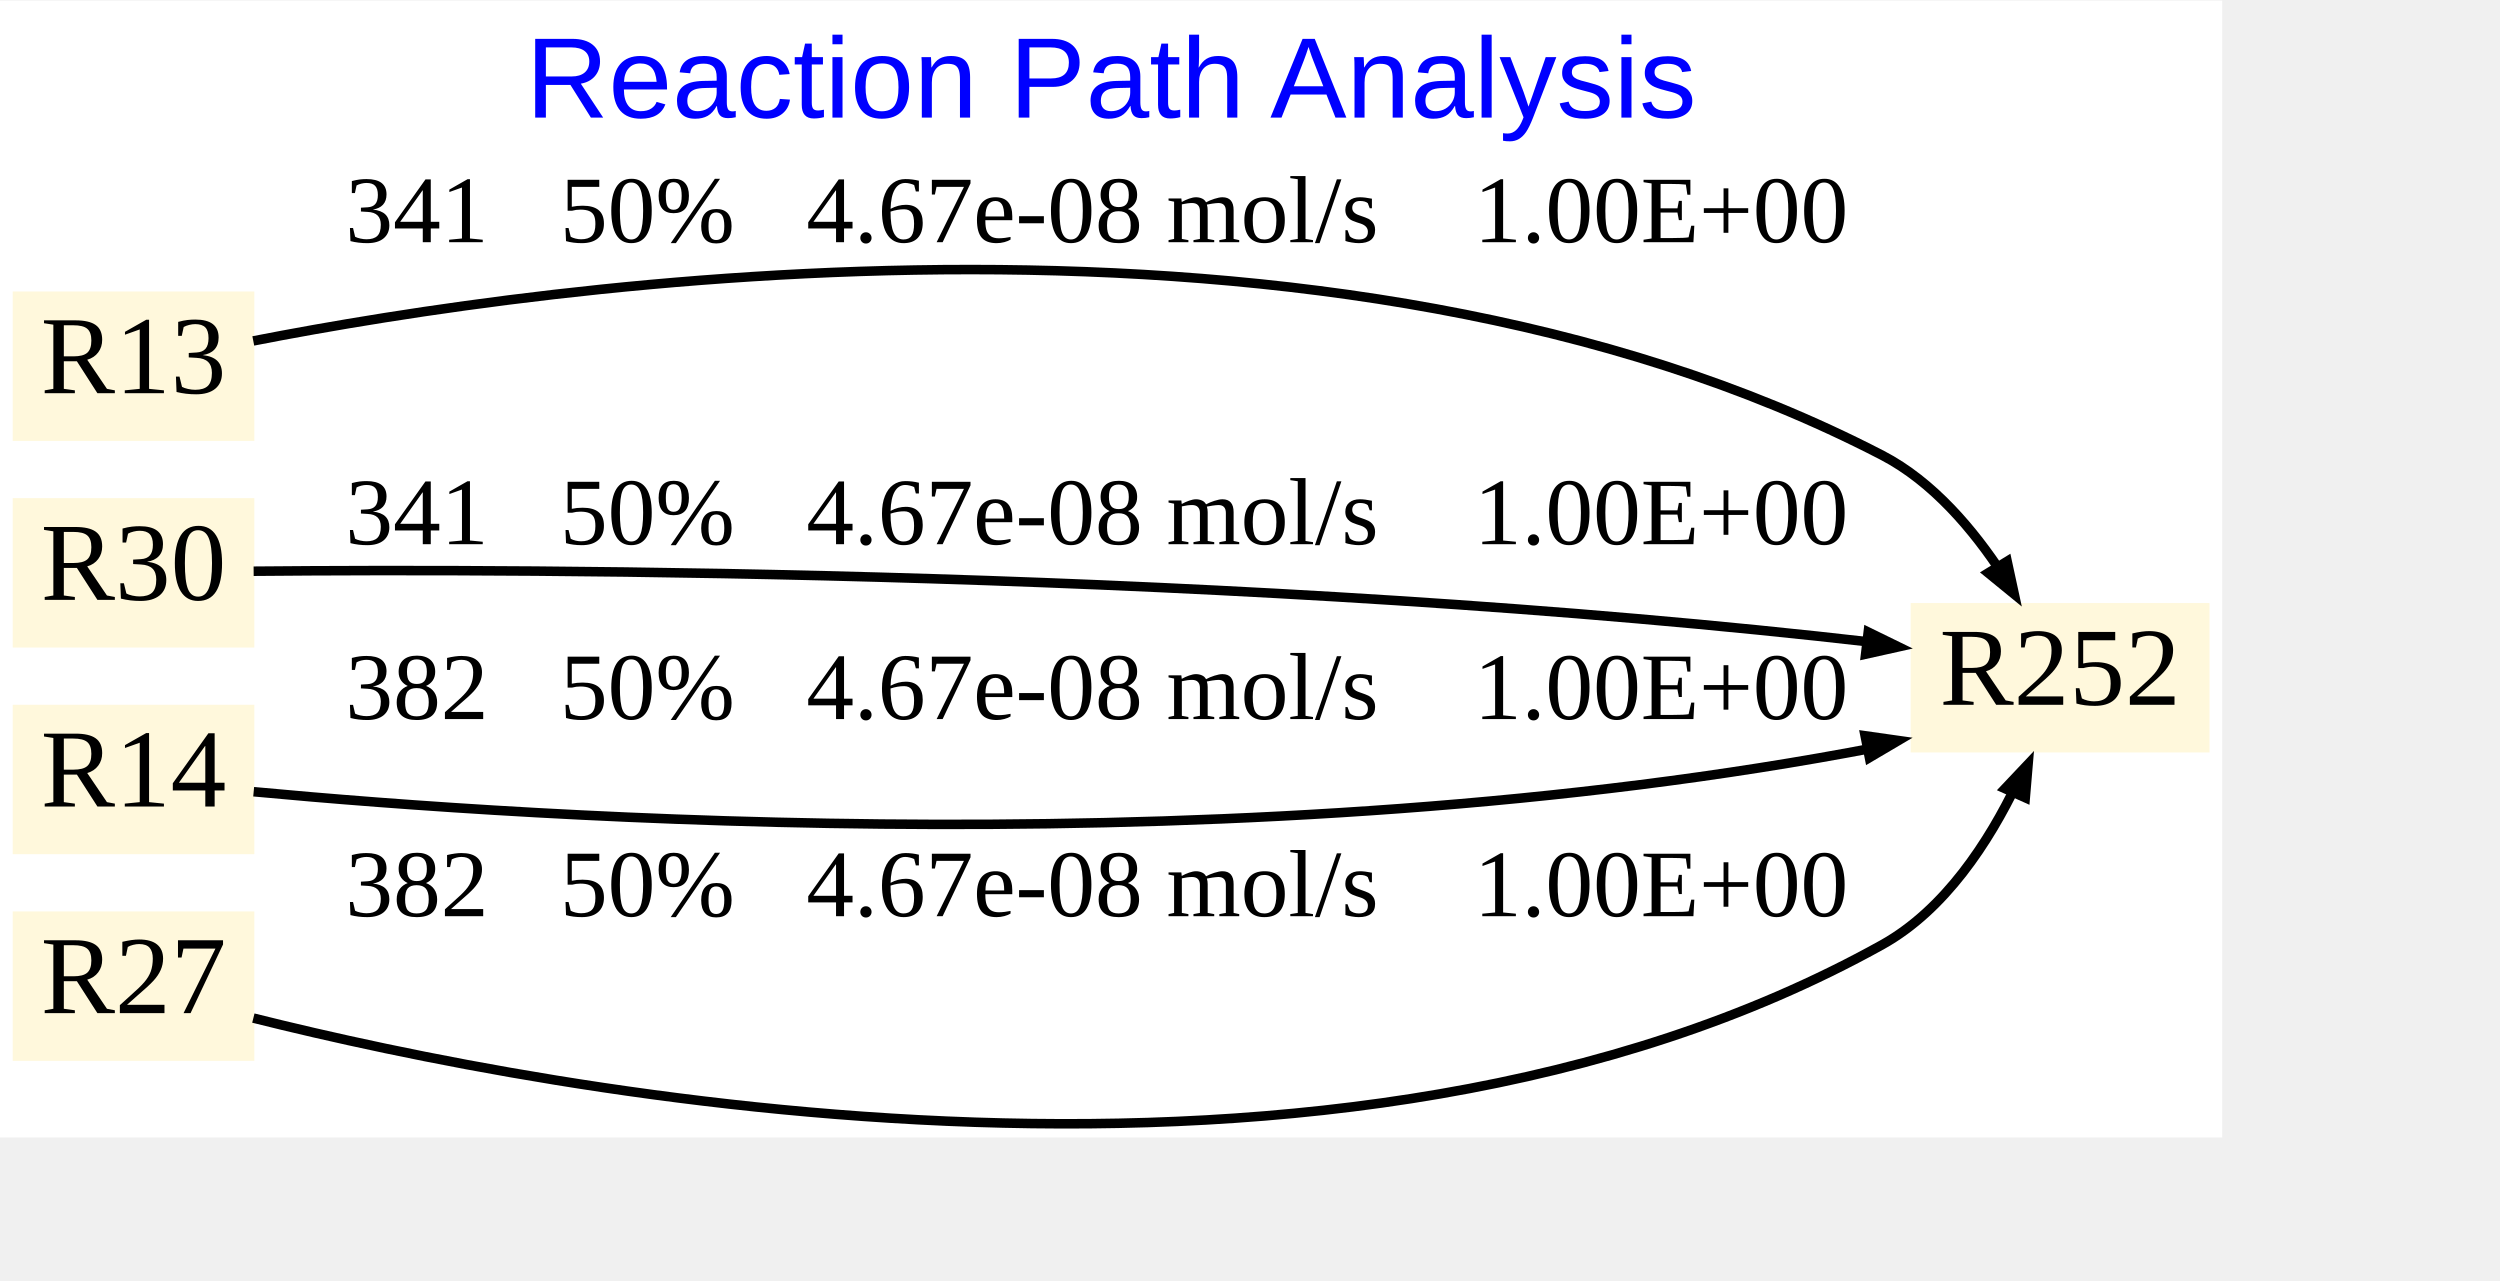
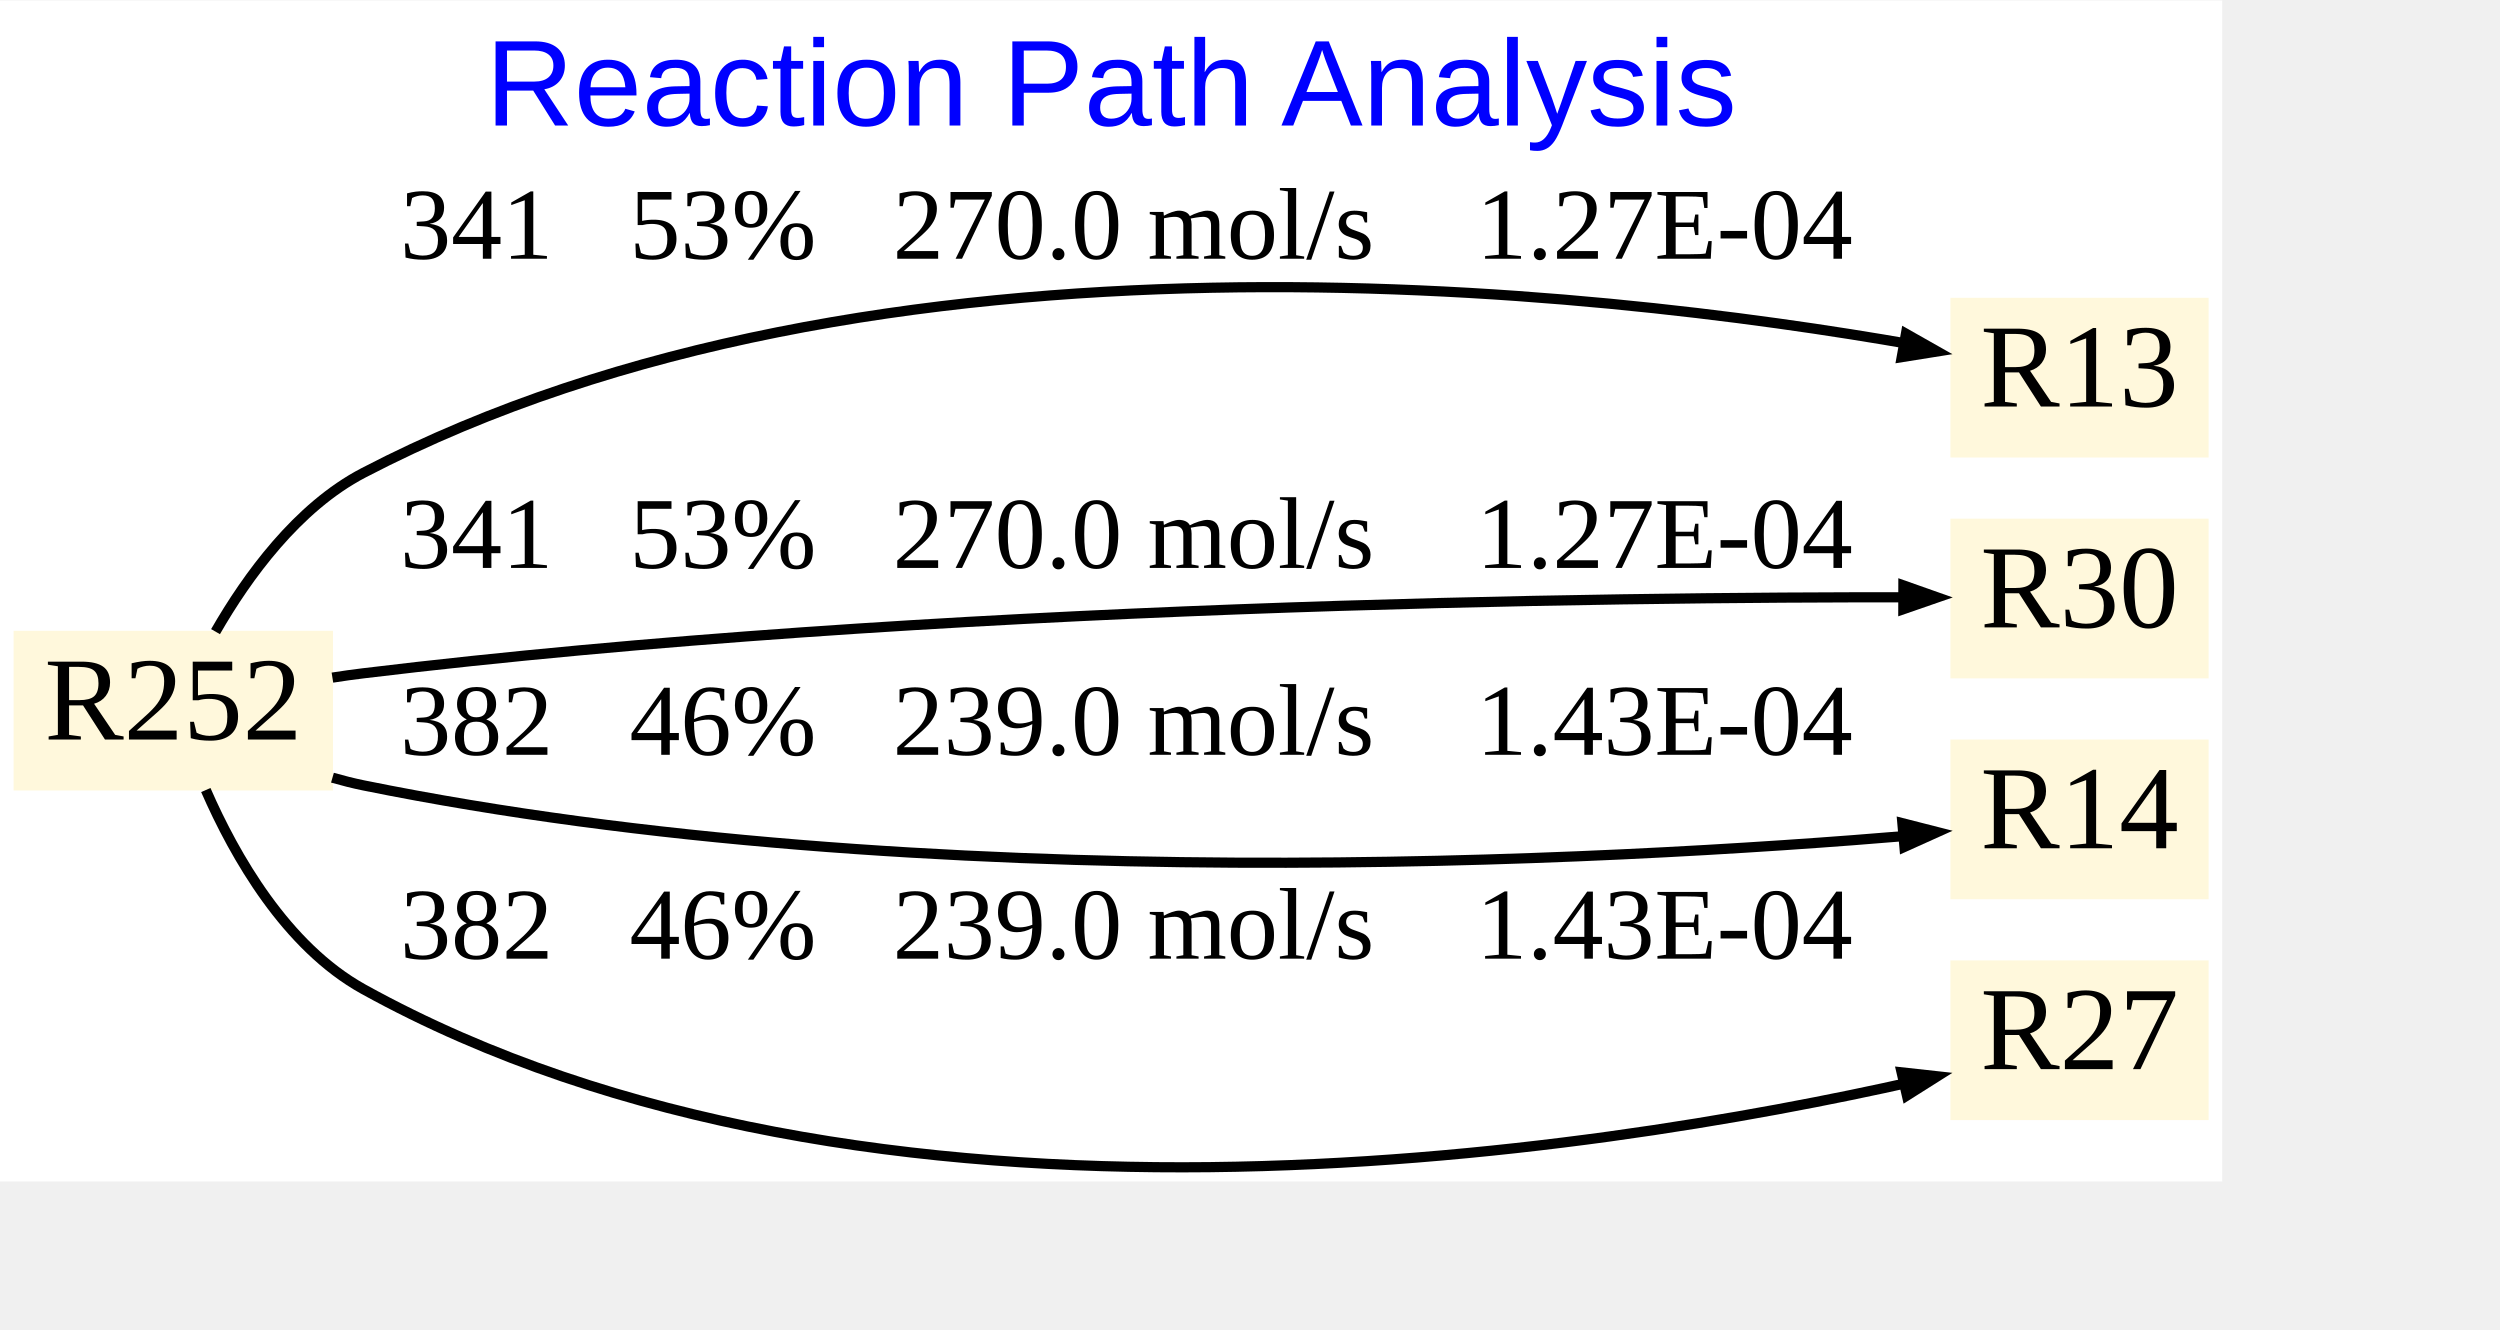
- <svg xmlns="http://www.w3.org/2000/svg" xmlns:xlink="http://www.w3.org/1999/xlink" width="621pt" height="318pt" viewBox="0.00 0.00 699.00 357.61">
-   <g id="graph0" class="graph" transform="scale(0.888889 0.888889) rotate(0) translate(4 353.61)">
-     <polygon fill="white" stroke="none" points="-4,4 -4,-353.61 695,-353.61 695,4 -4,4" />
-     <text text-anchor="middle" x="345.5" y="-316.81" font-family="Arial" font-size="36.00" fill="blue">Reaction Path Analysis</text>
+ <svg xmlns="http://www.w3.org/2000/svg" xmlns:xlink="http://www.w3.org/1999/xlink" width="581pt" height="309pt" viewBox="0.00 0.00 654.00 347.57">
+   <g id="graph0" class="graph" transform="scale(0.888889 0.888889) rotate(0) translate(4 343.57)">
+     <polygon fill="white" stroke="none" points="-4,4 -4,-343.57 650,-343.57 650,4 -4,4" />
+     <text text-anchor="middle" x="323" y="-306.77" font-family="Arial" font-size="36.00" fill="blue">Reaction Path Analysis</text>
    <g id="node1" class="node">
      <g id="a_node1">
        <a xlink:href="252.svg" xlink:title="R252">
-           <polygon fill="cornsilk" stroke="none" points="691,-164.11 597,-164.11 597,-117.11 691,-117.11 691,-164.11" />
-           <text text-anchor="middle" x="644" y="-132.11" font-family="Times New Roman,serif" font-size="35.00">R252</text>
+           <polygon fill="cornsilk" stroke="none" points="94,-158.07 0,-158.07 0,-111.07 94,-111.07 94,-158.07" />
+           <text text-anchor="middle" x="47" y="-126.07" font-family="Times New Roman,serif" font-size="35.00">R252</text>
        </a>
      </g>
    </g>
    <g id="node2" class="node">
      <g id="a_node2">
        <a xlink:href="13.svg" xlink:title="R13">
-           <polygon fill="cornsilk" stroke="none" points="76,-262.11 0,-262.11 0,-215.11 76,-215.11 76,-262.11" />
-           <text text-anchor="middle" x="38" y="-230.11" font-family="Times New Roman,serif" font-size="35.00">R13</text>
+           <polygon fill="cornsilk" stroke="none" points="646,-256.07 570,-256.07 570,-209.07 646,-209.07 646,-256.07" />
+           <text text-anchor="middle" x="608" y="-224.07" font-family="Times New Roman,serif" font-size="35.00">R13</text>
        </a>
      </g>
    </g>
    <g id="edge1" class="edge">
-       <path fill="none" stroke="black" stroke-width="3" d="M75.67,-246.56C167.94,-264.59 414.7,-300.37 588,-210.61 603.99,-202.33 616.81,-187.09 626.04,-172.94" />
-       <polygon fill="black" stroke="black" stroke-width="3" points="627.35,-177.24 629.59,-166.88 621.38,-173.58 627.35,-177.24" />
-       <text text-anchor="middle" x="341" y="-277.61" font-family="Times New Roman,serif" font-size="30.00">   341   50%   4.67e-08 mol/s    1.00E+00</text>
+       <path fill="none" stroke="black" stroke-width="3" d="M59.43,-157.82C68.74,-174.01 83.54,-194.44 103,-204.57 253.87,-283.15 465.71,-258.67 559.32,-242.23" />
+       <polygon fill="black" stroke="black" stroke-width="3" points="556.92,-245.5 566.14,-240.28 555.68,-238.61 556.92,-245.5" />
+       <text text-anchor="middle" x="327.5" y="-267.57" font-family="Times New Roman,serif" font-size="30.00">   341   53%   270.0 mol/s    1.27E-04</text>
    </g>
    <g id="node3" class="node">
      <g id="a_node3">
        <a xlink:href="30.svg" xlink:title="R30">
-           <polygon fill="cornsilk" stroke="none" points="76,-197.11 0,-197.11 0,-150.11 76,-150.11 76,-197.11" />
-           <text text-anchor="middle" x="38" y="-165.11" font-family="Times New Roman,serif" font-size="35.00">R30</text>
+           <polygon fill="cornsilk" stroke="none" points="646,-191.07 570,-191.07 570,-144.07 646,-144.07 646,-191.07" />
+           <text text-anchor="middle" x="608" y="-159.07" font-family="Times New Roman,serif" font-size="35.00">R30</text>
        </a>
      </g>
    </g>
    <g id="edge2" class="edge">
-       <path fill="none" stroke="black" stroke-width="3" d="M75.78,-174.12C162.72,-174.92 387.87,-174.5 586.25,-151.62" />
-       <polygon fill="black" stroke="black" stroke-width="3" points="583.65,-154.98 593.17,-150.33 582.83,-148.03 583.65,-154.98" />
-       <text text-anchor="middle" x="341" y="-182.61" font-family="Times New Roman,serif" font-size="30.00">   341   50%   4.67e-08 mol/s    1.00E+00</text>
+       <path fill="none" stroke="black" stroke-width="3" d="M93.83,-144.29C96.93,-144.78 100,-145.21 103,-145.57 269.76,-165.77 469.55,-168.05 559.27,-167.93" />
+       <polygon fill="black" stroke="black" stroke-width="3" points="556.17,-171.43 566.16,-167.9 556.15,-164.43 556.17,-171.43" />
+       <text text-anchor="middle" x="327.5" y="-176.57" font-family="Times New Roman,serif" font-size="30.00">   341   53%   270.0 mol/s    1.27E-04</text>
    </g>
    <g id="node4" class="node">
      <g id="a_node4">
        <a xlink:href="14.svg" xlink:title="R14">
-           <polygon fill="cornsilk" stroke="none" points="76,-132.11 0,-132.11 0,-85.11 76,-85.11 76,-132.11" />
-           <text text-anchor="middle" x="38" y="-100.11" font-family="Times New Roman,serif" font-size="35.00">R14</text>
+           <polygon fill="cornsilk" stroke="none" points="646,-126.07 570,-126.07 570,-79.07 646,-79.07 646,-126.07" />
+           <text text-anchor="middle" x="608" y="-94.07" font-family="Times New Roman,serif" font-size="35.00">R14</text>
        </a>
      </g>
    </g>
    <g id="edge3" class="edge">
-       <path fill="none" stroke="black" stroke-width="3" d="M75.79,-104.76C163.26,-96.56 390.38,-80.89 586.65,-118.78" />
-       <polygon fill="black" stroke="black" stroke-width="3" points="582.67,-122.36 593.16,-120.87 584.03,-115.49 582.67,-122.36" />
-       <text text-anchor="middle" x="341" y="-127.61" font-family="Times New Roman,serif" font-size="30.00">   382   50%   4.67e-08 mol/s    1.00E+00</text>
+       <path fill="none" stroke="black" stroke-width="3" d="M93.84,-114.84C96.91,-113.96 99.98,-113.19 103,-112.57 267.88,-79.12 469.33,-90.27 559.45,-97.9" />
+       <polygon fill="black" stroke="black" stroke-width="3" points="555.87,-101.45 566.14,-98.83 556.48,-94.48 555.87,-101.45" />
+       <text text-anchor="middle" x="327.5" y="-121.57" font-family="Times New Roman,serif" font-size="30.00">   382   46%   239.0 mol/s    1.43E-04</text>
    </g>
    <g id="node5" class="node">
      <g id="a_node5">
        <a xlink:href="27.svg" xlink:title="R27">
-           <polygon fill="cornsilk" stroke="none" points="76,-67.11 0,-67.11 0,-20.11 76,-20.11 76,-67.11" />
-           <text text-anchor="middle" x="38" y="-35.11" font-family="Times New Roman,serif" font-size="35.00">R27</text>
+           <polygon fill="cornsilk" stroke="none" points="646,-61.07 570,-61.07 570,-14.07 646,-14.07 646,-61.07" />
+           <text text-anchor="middle" x="608" y="-29.07" font-family="Times New Roman,serif" font-size="35.00">R27</text>
        </a>
      </g>
    </g>
    <g id="edge4" class="edge">
-       <path fill="none" stroke="black" stroke-width="3" d="M75.69,-33.56C168.5,-10.31 417.38,38.24 588,-56.61 607.8,-67.61 621.67,-89.09 630.53,-107.57" />
-       <polygon fill="black" stroke="black" stroke-width="3" points="626.66,-105.74 633.94,-113.44 633.05,-102.88 626.66,-105.74" />
-       <text text-anchor="middle" x="341" y="-65.61" font-family="Times New Roman,serif" font-size="30.00">   382   50%   4.67e-08 mol/s    1.00E+00</text>
+       <path fill="none" stroke="black" stroke-width="3" d="M56.57,-111.21C65.08,-91.72 80.2,-65.18 103,-52.57 252.06,29.8 465.63,-4.36 559.58,-25.51" />
+       <polygon fill="black" stroke="black" stroke-width="3" points="555.64,-28.12 566.17,-26.96 557.21,-21.3 555.64,-28.12" />
+       <text text-anchor="middle" x="327.5" y="-61.57" font-family="Times New Roman,serif" font-size="30.00">   382   46%   239.0 mol/s    1.43E-04</text>
    </g>
  </g>
</svg>
